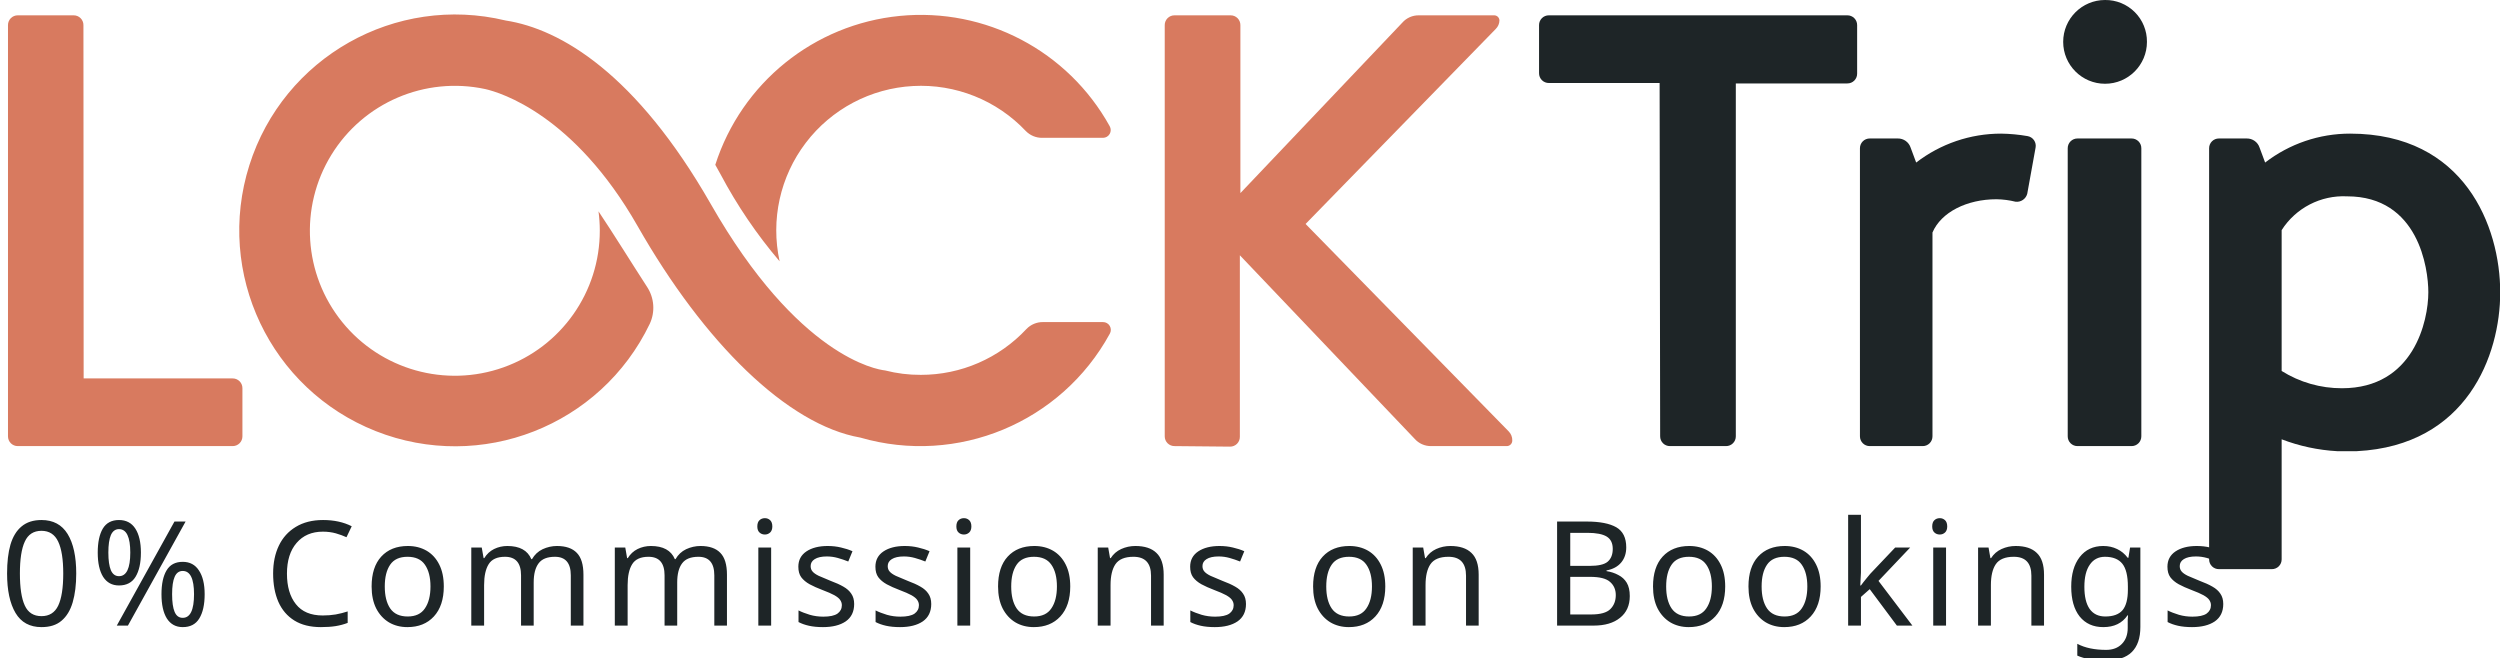
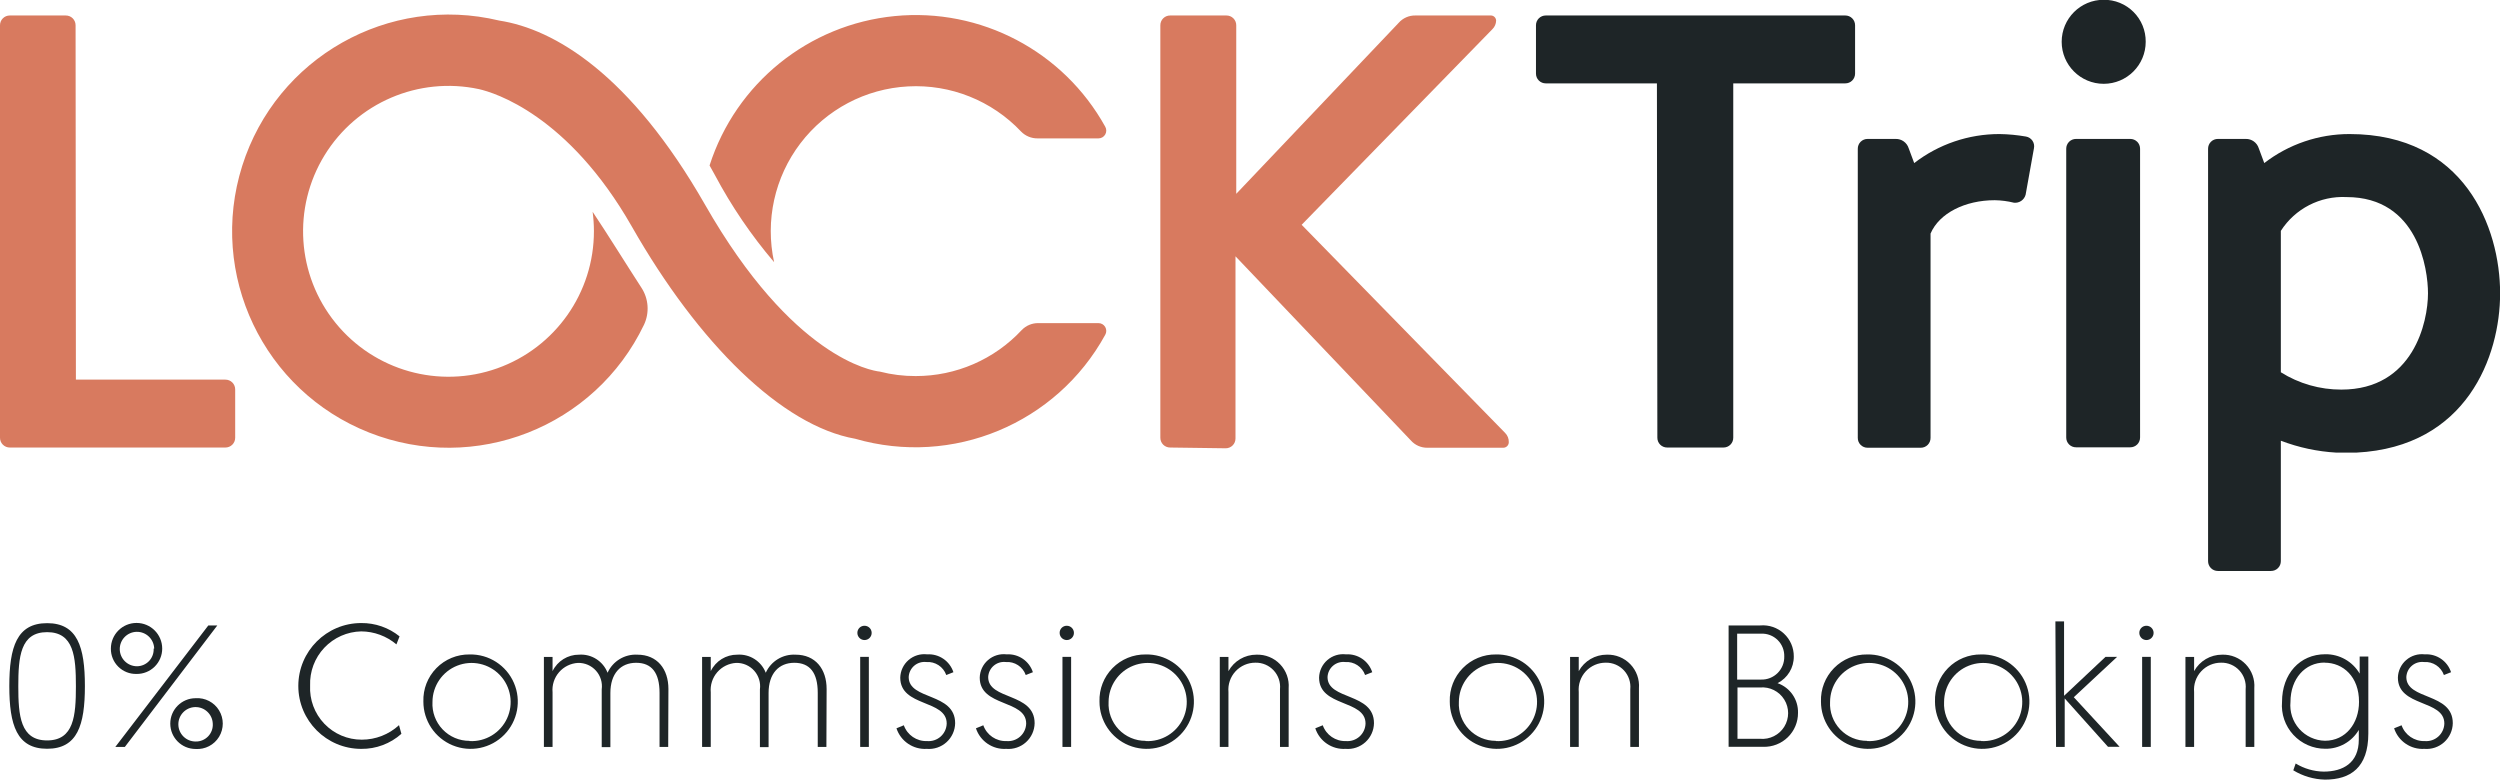
- <svg xmlns="http://www.w3.org/2000/svg" id="Layer_1" data-name="Layer 1" viewBox="0 0 231.62 60.94">
+ <svg xmlns="http://www.w3.org/2000/svg" id="Layer_1" data-name="Layer 1" viewBox="0 0 230.88 72.02">
  <defs>
-     <style>.cls-1{font-size:13.5px;font-family:Geomanist-Light, Geomanist;letter-spacing:0.05em;}.cls-1,.cls-3{fill:#1e2527;}.cls-2{fill:#d87a5f;}</style>
+     <style>.cls-1{fill:#1e2527;}.cls-2{fill:#d87a5f;}</style>
  </defs>
  <g id="_3" data-name="3">
-     <text class="cls-1" transform="translate(0 57.96)">0% Commissions on Bookings</text>
-     <path class="cls-2" d="M216.93,203.24h13.8a.9.9,0,0,1,.91.91v4.45a.9.9,0,0,1-.91.91h-19.9a.9.9,0,0,1-.91-.91V170.51a.9.9,0,0,1,.91-.91H216a.9.9,0,0,1,.91.91Z" transform="translate(-209.18 -168.18)" />
-     <path class="cls-2" d="M281.41,192.39a13.39,13.39,0,0,1,12.37-16.24,13.36,13.36,0,0,1,10.44,4.17,2.09,2.09,0,0,0,1.52.63h5.63a.72.72,0,0,0,.62-1.08,20,20,0,0,0-36.54,3.58l.5.9A44.79,44.79,0,0,0,281.41,192.39Zm24.4,5.63a2.09,2.09,0,0,0-1.53.64,13.36,13.36,0,0,1-9.79,4.25,13.05,13.05,0,0,1-3.31-.41h0c-.76-.08-8.06-1.26-16.15-15.42-6.9-12.06-13.9-16.21-19-17a20,20,0,1,0,13.35,28.1,3.52,3.52,0,0,0-.25-3.42c-1.3-2-3.21-5.08-4.5-7a13.8,13.8,0,0,1,.12,1.77,13.43,13.43,0,1,1-10.62-13.1c1.42.32,8.24,2.38,14.12,12.69,6.18,10.84,13.88,18.41,20.63,19.6A20,20,0,0,0,312,199.1a.72.72,0,0,0-.63-1.08Z" transform="translate(-209.18 -168.18)" />
-     <path class="cls-2" d="M318,209.51a.9.9,0,0,1-.91-.91V170.51a.9.9,0,0,1,.91-.91h5.19a.9.9,0,0,1,.91.91v15.56l15-15.79a2,2,0,0,1,1.54-.68h7a.49.49,0,0,1,.46.46,1.13,1.13,0,0,1-.34.8l-17.62,18.07,18.81,19.21a1.16,1.16,0,0,1,.34.86.51.51,0,0,1-.51.51h-7a2,2,0,0,1-1.54-.68l-16.19-17v16.82a.9.9,0,0,1-.91.91Z" transform="translate(-209.18 -168.18)" />
-     <path class="cls-3" d="M362.94,175.87H352.68a.9.9,0,0,1-.91-.91v-4.45a.9.9,0,0,1,.91-.91h27.65a.9.9,0,0,1,.91.91V175a.9.9,0,0,1-.91.91H370V208.6a.9.9,0,0,1-.91.91h-5.19a.9.9,0,0,1-.91-.91Z" transform="translate(-209.18 -168.18)" />
-     <path class="cls-3" d="M397,186.13a1,1,0,0,1-1.08.74,7.86,7.86,0,0,0-1.77-.23c-2.74,0-5.13,1.2-5.93,3.08V208.6a.9.9,0,0,1-.91.91h-4.9a.9.9,0,0,1-.91-.91V181.92a.9.9,0,0,1,.91-.91H385a1.23,1.23,0,0,1,1.2.86l.51,1.37a12.87,12.87,0,0,1,7.87-2.68,15.5,15.5,0,0,1,2.45.23.91.91,0,0,1,.74,1.08Z" transform="translate(-209.18 -168.18)" />
-     <path class="cls-3" d="M404.21,168.18a3.84,3.84,0,0,1,3.88,3.88,3.88,3.88,0,1,1-3.88-3.88Zm3.36,40.42a.9.9,0,0,1-.91.91h-5a.9.9,0,0,1-.91-.91V181.92a.9.9,0,0,1,.91-.91h5a.9.9,0,0,1,.91.91Z" transform="translate(-209.18 -168.18)" />
-     <path class="cls-3" d="M420.57,208.88V220a.9.9,0,0,1-.91.91h-4.9a.9.9,0,0,1-.91-.91V181.92a.9.9,0,0,1,.91-.91h2.57a1.23,1.23,0,0,1,1.2.86l.51,1.37a12.87,12.87,0,0,1,7.87-2.68c10.6,0,13.91,8.61,13.91,14.71,0,5.81-3.08,14.19-13.28,14.71H425.7A17.05,17.05,0,0,1,420.57,208.88Zm0-19.38v13.05a10.47,10.47,0,0,0,5.59,1.6c6.67,0,8-6.27,8-8.89,0-2.22-.91-8.89-7.53-8.89A6.8,6.8,0,0,0,420.57,189.5Z" transform="translate(-209.18 -168.18)" />
+     <path class="cls-1" d="M105.28,184.17c-2.8,0-3.49-2.19-3.49-5.79s.69-5.81,3.49-5.81,3.49,2.19,3.49,5.81S108.08,184.17,105.28,184.17Zm0-.77c2.48,0,2.66-2.29,2.66-5s-.18-5-2.66-5-2.66,2.3-2.66,5S102.8,183.4,105.28,183.4Z" transform="translate(-100.93 -115.02)" />
+     <path class="cls-1" d="M111.17,174.92a2.37,2.37,0,0,1,4.74,0,2.34,2.34,0,0,1-2.38,2.34A2.31,2.31,0,0,1,111.17,174.92Zm9-2.14H121L112.46,184h-.88Zm-5,2.14a1.59,1.59,0,1,0-1.58,1.63A1.55,1.55,0,0,0,115.12,174.92ZM119,179.5a2.35,2.35,0,1,1,0,4.69,2.34,2.34,0,1,1,0-4.69Zm0,4a1.55,1.55,0,0,0,1.58-1.65,1.59,1.59,0,1,0-1.58,1.65Z" transform="translate(-100.93 -115.02)" />
+     <path class="cls-1" d="M138,182.79a5.47,5.47,0,0,1-3.71,1.39,5.81,5.81,0,0,1,0-11.62,5.54,5.54,0,0,1,3.54,1.23l-.29.74a5.09,5.09,0,0,0-3.25-1.2,4.82,4.82,0,0,0-4.72,5,4.76,4.76,0,0,0,4.77,5,5.07,5.07,0,0,0,3.44-1.34Z" transform="translate(-100.93 -115.02)" />
+     <path class="cls-1" d="M144.3,175.46a4.36,4.36,0,1,1-4.27,4.35A4.21,4.21,0,0,1,144.3,175.46Zm0,8a3.61,3.61,0,1,0-3.43-3.62A3.41,3.41,0,0,0,144.29,183.44Z" transform="translate(-100.93 -115.02)" />
+     <path class="cls-1" d="M162.64,184h-.8v-5c0-1.84-.72-2.77-2.16-2.77s-2.38,1-2.38,2.79v5h-.8v-5.33a2.16,2.16,0,0,0-2.19-2.45,2.5,2.5,0,0,0-2.35,2.72V184h-.8v-8.31h.8V177a2.7,2.7,0,0,1,2.45-1.52,2.63,2.63,0,0,1,2.63,1.67,2.85,2.85,0,0,1,2.75-1.67c1.84,0,2.87,1.33,2.87,3.17Z" transform="translate(-100.93 -115.02)" />
+     <path class="cls-1" d="M177.25,184h-.8v-5c0-1.84-.72-2.77-2.16-2.77s-2.38,1-2.38,2.79v5h-.8v-5.33a2.16,2.16,0,0,0-2.19-2.45,2.5,2.5,0,0,0-2.35,2.72V184h-.8v-8.31h.8V177a2.7,2.7,0,0,1,2.45-1.52,2.63,2.63,0,0,1,2.63,1.67,2.85,2.85,0,0,1,2.75-1.67c1.84,0,2.87,1.33,2.87,3.17Z" transform="translate(-100.93 -115.02)" />
+     <path class="cls-1" d="M180.77,172.81a.66.66,0,1,1-.66.66A.65.65,0,0,1,180.77,172.81Zm-.4,2.87h.8V184h-.8Z" transform="translate(-100.93 -115.02)" />
+     <path class="cls-1" d="M184.4,182a2.19,2.19,0,0,0,2.15,1.46,1.67,1.67,0,0,0,1.81-1.62c0-2.24-4.29-1.5-4.29-4.24a2.22,2.22,0,0,1,2.48-2.15,2.4,2.4,0,0,1,2.43,1.65l-.66.26a1.81,1.81,0,0,0-1.84-1.2,1.46,1.46,0,0,0-1.63,1.39c0,2.15,4.29,1.41,4.29,4.26a2.42,2.42,0,0,1-2.62,2.37,2.77,2.77,0,0,1-2.8-1.9Z" transform="translate(-100.93 -115.02)" />
+     <path class="cls-1" d="M191.74,182a2.19,2.19,0,0,0,2.15,1.46,1.67,1.67,0,0,0,1.81-1.62c0-2.24-4.29-1.5-4.29-4.24a2.22,2.22,0,0,1,2.48-2.15,2.4,2.4,0,0,1,2.43,1.65l-.66.26a1.81,1.81,0,0,0-1.84-1.2,1.46,1.46,0,0,0-1.63,1.39c0,2.15,4.29,1.41,4.29,4.26a2.42,2.42,0,0,1-2.62,2.37,2.77,2.77,0,0,1-2.8-1.9Z" transform="translate(-100.93 -115.02)" />
+     <path class="cls-1" d="M199.45,172.81a.66.66,0,1,1-.66.66A.65.65,0,0,1,199.45,172.81Zm-.4,2.87h.8V184h-.8Z" transform="translate(-100.93 -115.02)" />
+     <path class="cls-1" d="M206.74,175.46a4.36,4.36,0,1,1-4.27,4.35A4.21,4.21,0,0,1,206.74,175.46Zm0,8a3.61,3.61,0,1,0-3.43-3.62A3.41,3.41,0,0,0,206.72,183.44Z" transform="translate(-100.93 -115.02)" />
+     <path class="cls-1" d="M219.94,178.58V184h-.8v-5.33a2.23,2.23,0,0,0-2.26-2.45,2.49,2.49,0,0,0-2.5,2.71V184h-.8v-8.31h.8V177a2.94,2.94,0,0,1,2.59-1.52A2.88,2.88,0,0,1,219.94,178.58Z" transform="translate(-100.93 -115.02)" />
+     <path class="cls-1" d="M223.09,182a2.19,2.19,0,0,0,2.14,1.46,1.67,1.67,0,0,0,1.81-1.62c0-2.24-4.29-1.5-4.29-4.24a2.22,2.22,0,0,1,2.48-2.15,2.4,2.4,0,0,1,2.43,1.65l-.66.26a1.81,1.81,0,0,0-1.84-1.2,1.46,1.46,0,0,0-1.63,1.39c0,2.15,4.29,1.41,4.29,4.26a2.42,2.42,0,0,1-2.62,2.37,2.77,2.77,0,0,1-2.8-1.9Z" transform="translate(-100.93 -115.02)" />
+     <path class="cls-1" d="M239.09,175.46a4.36,4.36,0,1,1-4.27,4.35A4.21,4.21,0,0,1,239.09,175.46Zm0,8a3.61,3.61,0,1,0-3.43-3.62A3.41,3.41,0,0,0,239.07,183.44Z" transform="translate(-100.93 -115.02)" />
+     <path class="cls-1" d="M252.29,178.58V184h-.8v-5.33a2.23,2.23,0,0,0-2.26-2.45,2.49,2.49,0,0,0-2.5,2.71V184h-.8v-8.31h.8V177a2.94,2.94,0,0,1,2.59-1.52A2.88,2.88,0,0,1,252.29,178.58Z" transform="translate(-100.93 -115.02)" />
+     <path class="cls-1" d="M260.57,172.78h2.93a2.85,2.85,0,0,1,3.09,2.86,2.73,2.73,0,0,1-1.5,2.47,2.83,2.83,0,0,1,1.89,2.74,3.12,3.12,0,0,1-3.22,3.14h-3.19Zm3,5a2.08,2.08,0,0,0,2.14-2.13,2.05,2.05,0,0,0-2.14-2.11h-2.21v4.24Zm-.1,5.47a2.38,2.38,0,1,0,0-4.74h-2.08v4.74Z" transform="translate(-100.93 -115.02)" />
+     <path class="cls-1" d="M273.37,175.46a4.36,4.36,0,1,1-4.27,4.35A4.21,4.21,0,0,1,273.37,175.46Zm0,8a3.61,3.61,0,1,0-3.43-3.62A3.41,3.41,0,0,0,273.36,183.44Z" transform="translate(-100.93 -115.02)" />
+     <path class="cls-1" d="M283.9,175.46a4.36,4.36,0,1,1-4.27,4.35A4.21,4.21,0,0,1,283.9,175.46Zm0,8a3.61,3.61,0,1,0-3.43-3.62A3.41,3.41,0,0,0,283.89,183.44Z" transform="translate(-100.93 -115.02)" />
+     <path class="cls-1" d="M290.75,172.41h.8v6.87l3.83-3.6h1.07l-4,3.73,4.23,4.58h-1.07l-4-4.47V184h-.8Z" transform="translate(-100.93 -115.02)" />
+     <path class="cls-1" d="M299.16,172.81a.66.66,0,1,1-.66.66A.65.65,0,0,1,299.16,172.81Zm-.4,2.87h.8V184h-.8Z" transform="translate(-100.93 -115.02)" />
+     <path class="cls-1" d="M309.12,178.58V184h-.8v-5.33a2.23,2.23,0,0,0-2.26-2.45,2.49,2.49,0,0,0-2.5,2.71V184h-.8v-8.31h.8V177a2.94,2.94,0,0,1,2.59-1.52A2.88,2.88,0,0,1,309.12,178.58Z" transform="translate(-100.93 -115.02)" />
+     <path class="cls-1" d="M312.94,185.53a5.12,5.12,0,0,0,2.58.75c1.79,0,3.25-.8,3.25-2.95v-.9a3.53,3.53,0,0,1-3.09,1.74,4,4,0,0,1-4-4.34c0-2.56,1.63-4.39,4-4.39a3.62,3.62,0,0,1,3.17,1.79v-1.58h.8v7.11c0,3.15-1.65,4.26-4,4.26a5.9,5.9,0,0,1-2.93-.86Zm2.67-9.32c-1.81,0-3.15,1.5-3.15,3.63a3.27,3.27,0,0,0,3.18,3.59c1.94,0,3.15-1.63,3.15-3.59C318.8,177.54,317.34,176.22,315.61,176.22Z" transform="translate(-100.93 -115.02)" />
+     <path class="cls-1" d="M322.72,182a2.19,2.19,0,0,0,2.14,1.46,1.67,1.67,0,0,0,1.81-1.62c0-2.24-4.29-1.5-4.29-4.24a2.22,2.22,0,0,1,2.48-2.15,2.4,2.4,0,0,1,2.43,1.65l-.66.26a1.81,1.81,0,0,0-1.84-1.2,1.46,1.46,0,0,0-1.63,1.39c0,2.15,4.29,1.41,4.29,4.26a2.42,2.42,0,0,1-2.62,2.37,2.77,2.77,0,0,1-2.8-1.9Z" transform="translate(-100.93 -115.02)" />
+     <path class="cls-2" d="M107.94,150.08h13.8a.9.9,0,0,1,.91.91v4.45a.9.9,0,0,1-.91.91h-19.9a.9.9,0,0,1-.91-.91V117.36a.9.9,0,0,1,.91-.91H107a.9.9,0,0,1,.91.91Z" transform="translate(-100.93 -115.02)" />
+     <path class="cls-2" d="M172.42,139.23A13.39,13.39,0,0,1,184.79,123a13.36,13.36,0,0,1,10.44,4.17,2.09,2.09,0,0,0,1.52.63h5.63a.72.72,0,0,0,.62-1.08,20,20,0,0,0-36.54,3.58l.5.9A44.79,44.79,0,0,0,172.42,139.23Zm24.4,5.63a2.09,2.09,0,0,0-1.53.64,13.36,13.36,0,0,1-9.79,4.25,13.05,13.05,0,0,1-3.31-.41h0c-.76-.08-8.06-1.26-16.15-15.42-6.9-12.06-13.9-16.21-19-17A20,20,0,1,0,160.41,145a3.52,3.52,0,0,0-.25-3.42c-1.3-2-3.21-5.08-4.5-7a13.8,13.8,0,0,1,.12,1.77,13.43,13.43,0,1,1-10.62-13.1c1.42.32,8.24,2.38,14.12,12.69,6.18,10.84,13.88,18.41,20.63,19.6A20,20,0,0,0,203,145.94a.72.72,0,0,0-.63-1.08Z" transform="translate(-100.93 -115.02)" />
+     <path class="cls-2" d="M209,156.35a.9.9,0,0,1-.91-.91V117.36a.9.9,0,0,1,.91-.91h5.19a.9.9,0,0,1,.91.91v15.56l15-15.79a2,2,0,0,1,1.54-.68h7a.49.49,0,0,1,.46.46,1.13,1.13,0,0,1-.34.8l-17.62,18.07L239.93,155a1.16,1.16,0,0,1,.34.86.51.51,0,0,1-.51.51h-7a2,2,0,0,1-1.54-.68l-16.19-17v16.82a.9.9,0,0,1-.91.91Z" transform="translate(-100.93 -115.02)" />
+     <path class="cls-1" d="M253.95,122.72H243.69a.9.9,0,0,1-.91-.91v-4.45a.9.9,0,0,1,.91-.91h27.65a.9.9,0,0,1,.91.91v4.45a.9.9,0,0,1-.91.91H261v32.72a.9.9,0,0,1-.91.91h-5.19a.9.9,0,0,1-.91-.91Z" transform="translate(-100.93 -115.02)" />
+     <path class="cls-1" d="M288,133a1,1,0,0,1-1.08.74,7.86,7.86,0,0,0-1.77-.23c-2.74,0-5.13,1.2-5.93,3.08v18.87a.9.9,0,0,1-.91.91h-4.9a.9.9,0,0,1-.91-.91V128.76a.9.9,0,0,1,.91-.91H276a1.23,1.23,0,0,1,1.2.86l.51,1.37a12.87,12.87,0,0,1,7.87-2.68,15.5,15.5,0,0,1,2.45.23.91.91,0,0,1,.74,1.08Z" transform="translate(-100.93 -115.02)" />
+     <path class="cls-1" d="M295.21,115a3.84,3.84,0,0,1,3.88,3.88,3.88,3.88,0,1,1-3.88-3.88Zm3.36,40.42a.9.9,0,0,1-.91.91h-5a.9.9,0,0,1-.91-.91V128.76a.9.9,0,0,1,.91-.91h5a.9.9,0,0,1,.91.91Z" transform="translate(-100.93 -115.02)" />
+     <path class="cls-1" d="M311.57,155.72v11.12a.9.9,0,0,1-.91.91h-4.9a.9.9,0,0,1-.91-.91V128.76a.9.9,0,0,1,.91-.91h2.57a1.23,1.23,0,0,1,1.2.86l.51,1.37a12.87,12.87,0,0,1,7.87-2.68c10.6,0,13.91,8.61,13.91,14.71,0,5.81-3.08,14.19-13.28,14.71H316.7A17.05,17.05,0,0,1,311.57,155.72Zm0-19.38V149.4a10.47,10.47,0,0,0,5.59,1.6c6.67,0,8-6.27,8-8.89,0-2.22-.91-8.89-7.53-8.89A6.8,6.8,0,0,0,311.57,136.34Z" transform="translate(-100.93 -115.02)" />
  </g>
</svg>
